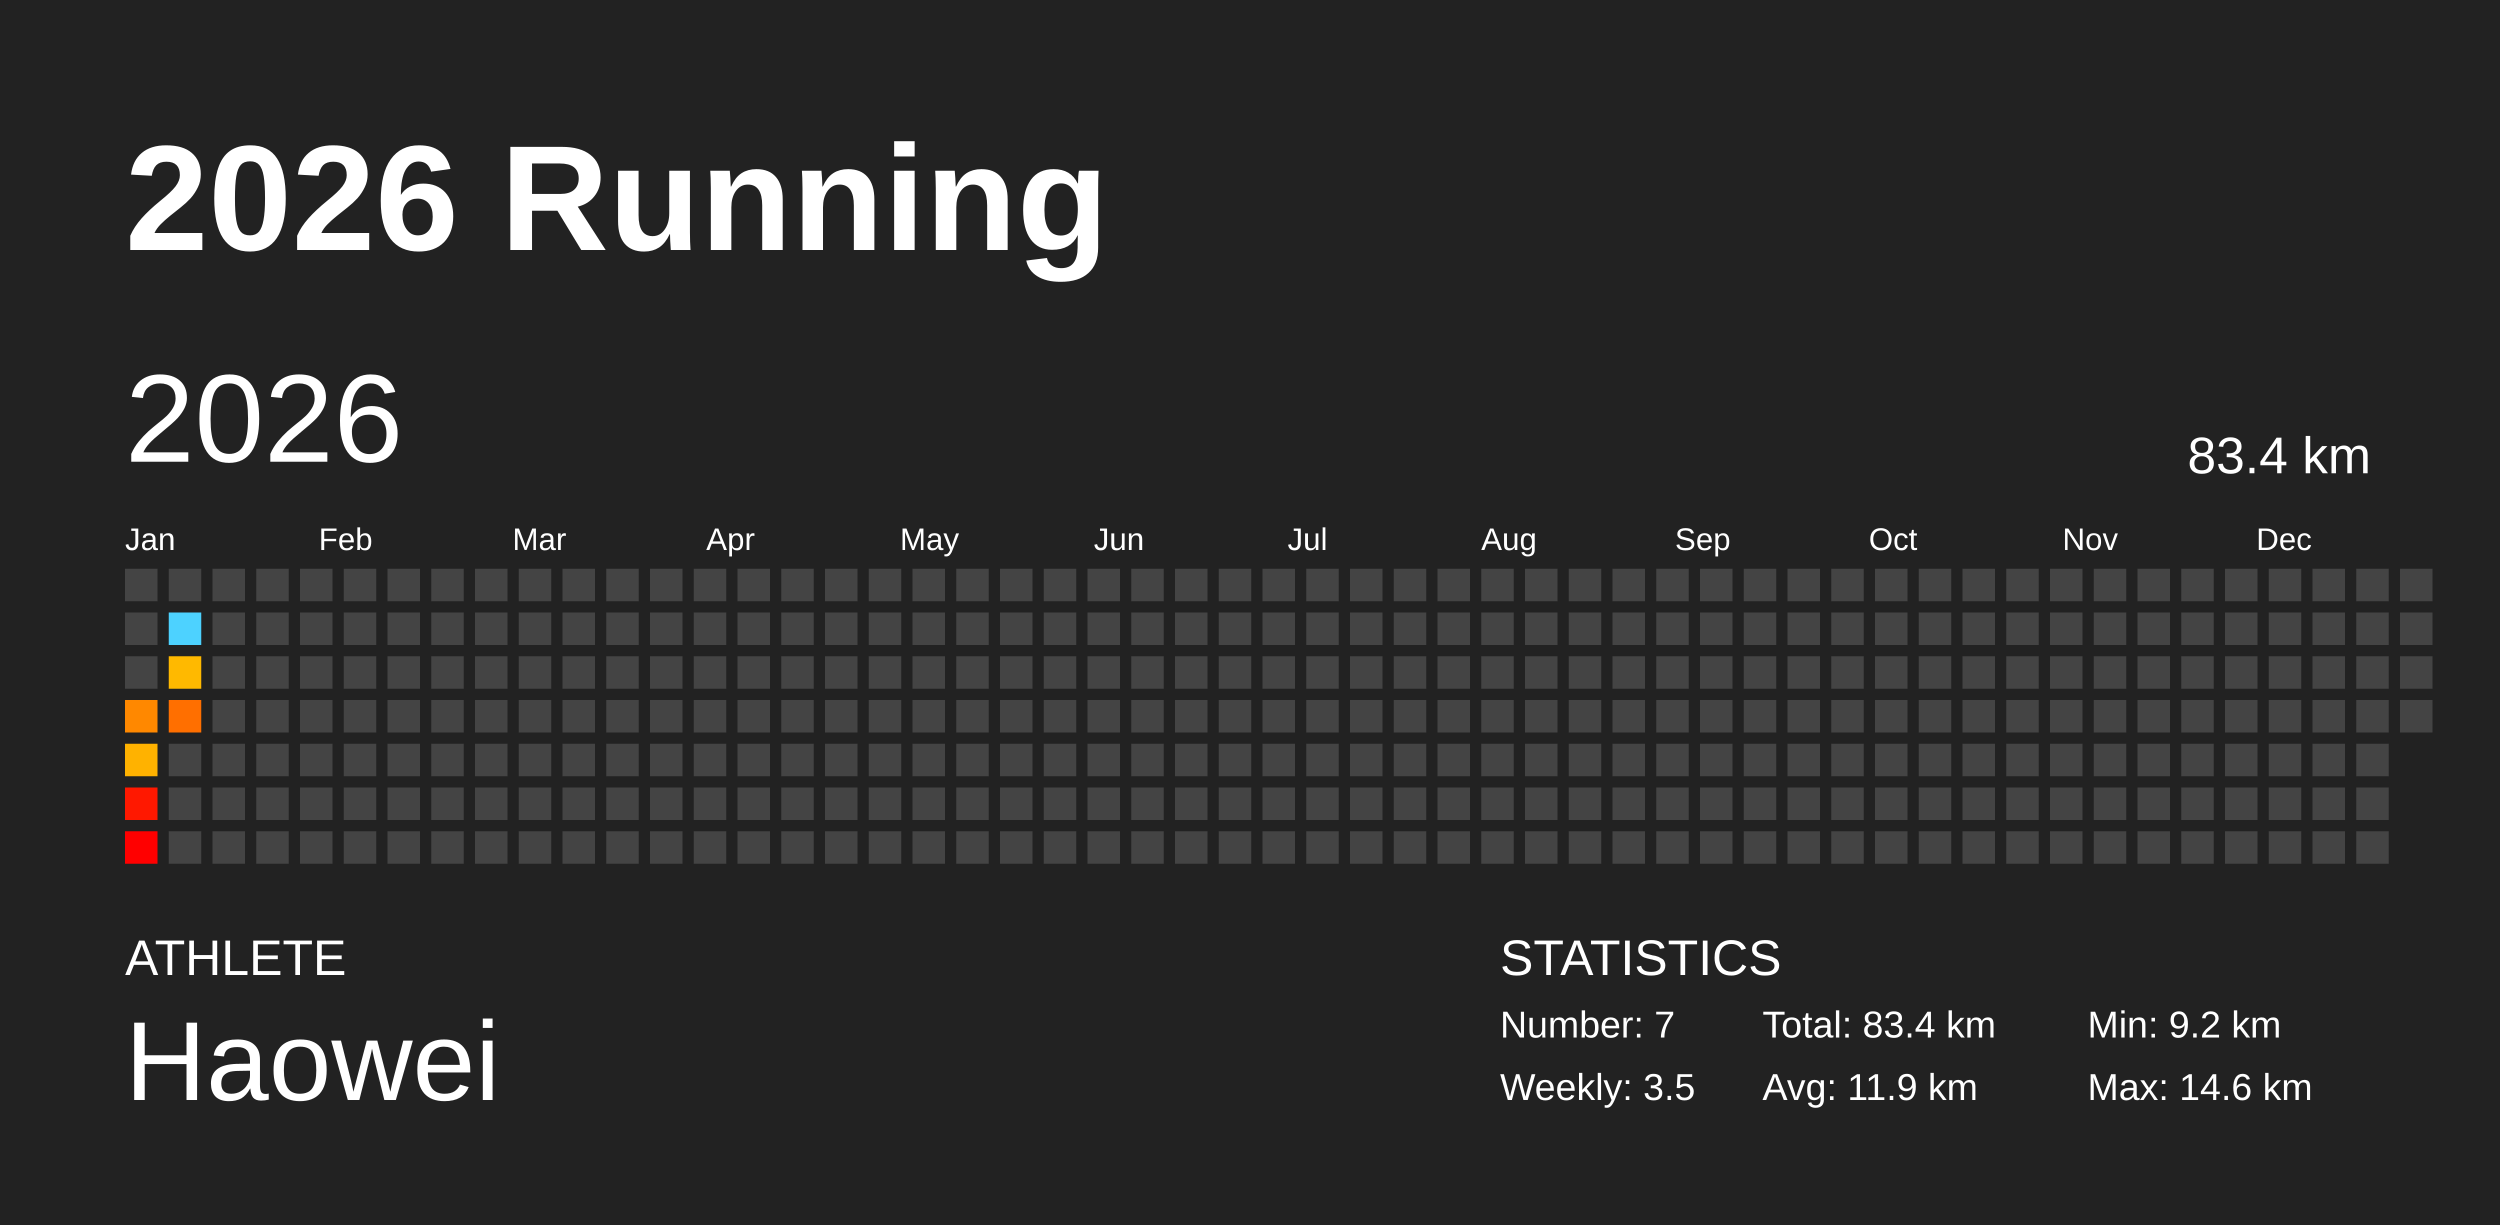
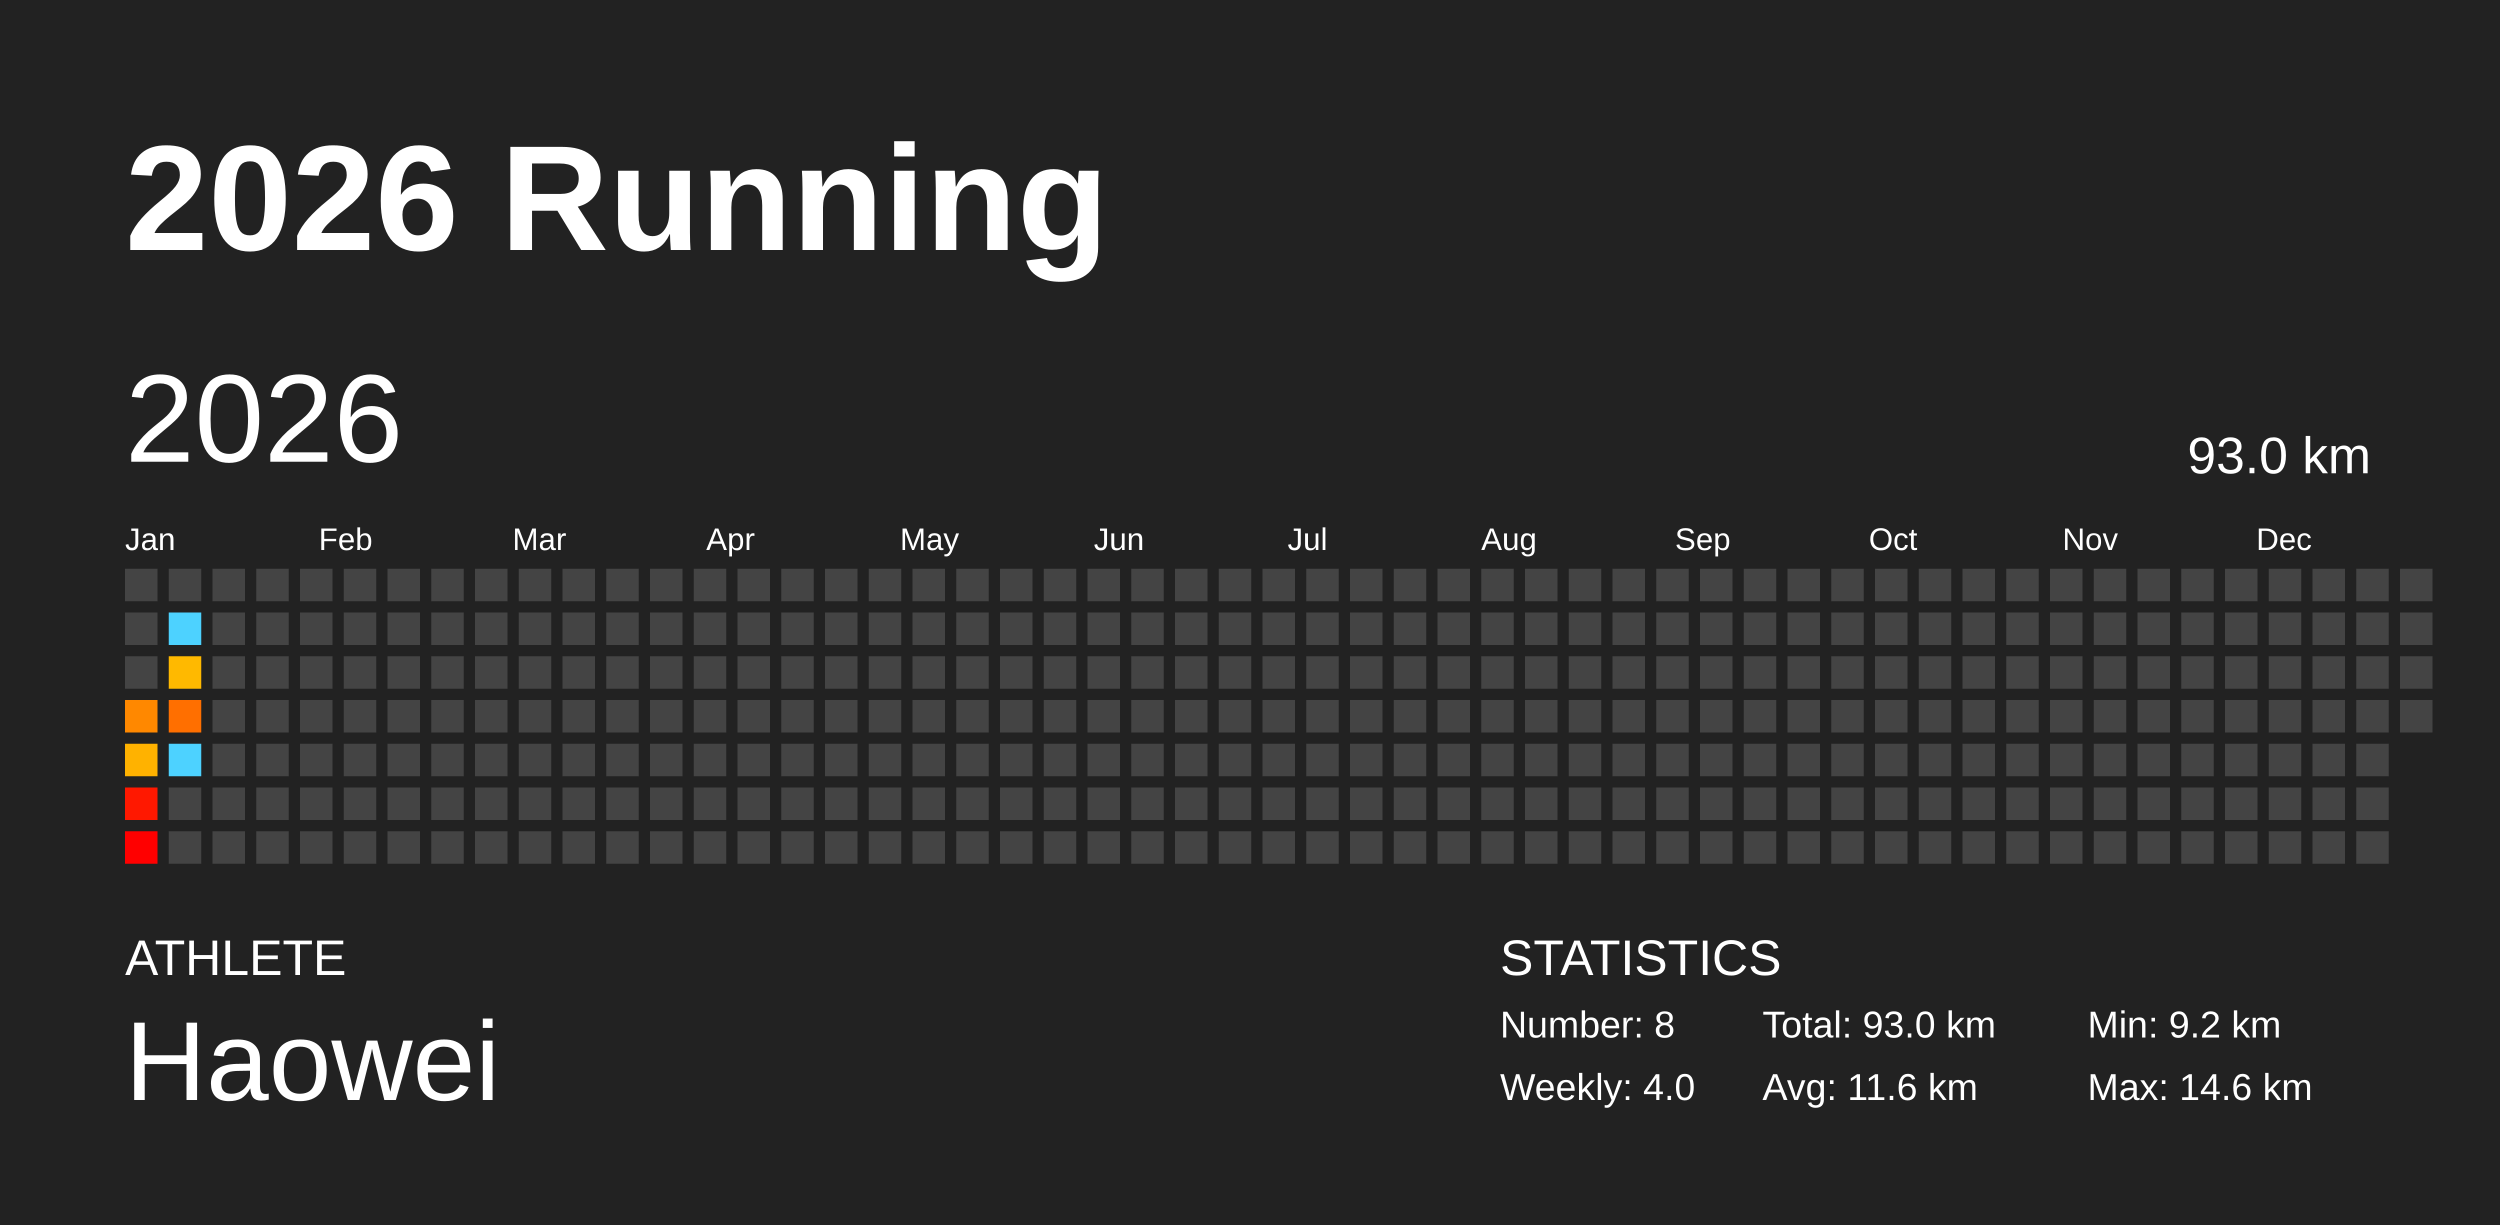
<svg xmlns="http://www.w3.org/2000/svg" baseProfile="full" height="98mm" version="1.1" viewBox="0,0,200,98" width="200mm">
  <defs />
  <rect fill="#222222" height="98" width="200" x="0" y="0" />
  <text fill="#FFFFFF" style="font-size:12px; font-family:Arial; font-weight:bold;" x="10" y="20">2026 Running</text>
  <text fill="#FFFFFF" style="font-size:4px; font-family:Arial" x="10" y="78">ATHLETE</text>
  <text fill="#FFFFFF" style="font-size:9px; font-family:Arial" x="10" y="88">Haowei</text>
  <text fill="#FFFFFF" style="font-size:4px; font-family:Arial" x="120" y="78">STATISTICS</text>
-   <text fill="#FFFFFF" style="font-size:3px; font-family:Arial" x="120" y="83">Number: 7</text>
-   <text fill="#FFFFFF" style="font-size:3px; font-family:Arial" x="120" y="88">Weekly: 3.5</text>
-   <text fill="#FFFFFF" style="font-size:3px; font-family:Arial" x="141" y="83">Total: 83.4 km</text>
-   <text fill="#FFFFFF" style="font-size:3px; font-family:Arial" x="141" y="88">Avg: 11.9 km</text>
+   <text fill="#FFFFFF" style="font-size:3px; font-family:Arial" x="120" y="83">Number: 8</text>
+   <text fill="#FFFFFF" style="font-size:3px; font-family:Arial" x="120" y="88">Weekly: 4.0</text>
+   <text fill="#FFFFFF" style="font-size:3px; font-family:Arial" x="141" y="83">Total: 93.0 km</text>
+   <text fill="#FFFFFF" style="font-size:3px; font-family:Arial" x="141" y="88">Avg: 11.6 km</text>
  <text fill="#FFFFFF" style="font-size:3px; font-family:Arial" x="167" y="83">Min: 9.2 km</text>
  <text fill="#FFFFFF" style="font-size:3px; font-family:Arial" x="167" y="88">Max: 14.6 km</text>
  <text dominant-baseline="hanging" fill="#FFFFFF" style="font-size:10.0px; font-family:Arial;" x="10" y="30">2026</text>
-   <text dominant-baseline="hanging" fill="#FFFFFF" style="font-size:4.125px; font-family:Arial;" x="175" y="35">83.4 km</text>
+   <text dominant-baseline="hanging" fill="#FFFFFF" style="font-size:4.125px; font-family:Arial;" x="175" y="35">93.0 km</text>
  <text fill="#FFFFFF" style="font-size:2.5px; font-family:Arial" x="10.0" y="44">Jan</text>
  <text fill="#FFFFFF" style="font-size:2.5px; font-family:Arial" x="25.5" y="44">Feb</text>
  <text fill="#FFFFFF" style="font-size:2.5px; font-family:Arial" x="41.0" y="44">Mar</text>
  <text fill="#FFFFFF" style="font-size:2.5px; font-family:Arial" x="56.5" y="44">Apr</text>
  <text fill="#FFFFFF" style="font-size:2.5px; font-family:Arial" x="72.0" y="44">May</text>
  <text fill="#FFFFFF" style="font-size:2.5px; font-family:Arial" x="87.5" y="44">Jun</text>
  <text fill="#FFFFFF" style="font-size:2.5px; font-family:Arial" x="103.0" y="44">Jul</text>
  <text fill="#FFFFFF" style="font-size:2.5px; font-family:Arial" x="118.5" y="44">Aug</text>
  <text fill="#FFFFFF" style="font-size:2.5px; font-family:Arial" x="134.0" y="44">Sep</text>
  <text fill="#FFFFFF" style="font-size:2.5px; font-family:Arial" x="149.5" y="44">Oct</text>
  <text fill="#FFFFFF" style="font-size:2.5px; font-family:Arial" x="165.0" y="44">Nov</text>
  <text fill="#FFFFFF" style="font-size:2.5px; font-family:Arial" x="180.5" y="44">Dec</text>
  <rect fill="#444444" height="2.6" width="2.6" x="10.0" y="45.5" />
  <rect fill="#444444" height="2.6" width="2.6" x="10.0" y="49.0" />
  <rect fill="#444444" height="2.6" width="2.6" x="10.0" y="52.5" />
  <rect fill="#ff8800" height="2.6" width="2.6" x="10.0" y="56.0" />
  <rect fill="#ffb200" height="2.6" width="2.6" x="10.0" y="59.5" />
  <rect fill="#ff1800" height="2.6" width="2.6" x="10.0" y="63.0" />
  <rect fill="#ff0000" height="2.6" width="2.6" x="10.0" y="66.5" />
  <rect fill="#444444" height="2.6" width="2.6" x="13.5" y="45.5" />
  <rect fill="#4dd2ff" height="2.6" width="2.6" x="13.5" y="49.0" />
  <rect fill="#ffb900" height="2.6" width="2.6" x="13.5" y="52.5" />
  <rect fill="#ff6f00" height="2.6" width="2.6" x="13.5" y="56.0" />
-   <rect fill="#444444" height="2.6" width="2.6" x="13.5" y="59.5" />
+   <rect fill="#4dd2ff" height="2.6" width="2.6" x="13.5" y="59.5" />
  <rect fill="#444444" height="2.6" width="2.6" x="13.5" y="63.0" />
  <rect fill="#444444" height="2.6" width="2.6" x="13.5" y="66.5" />
  <rect fill="#444444" height="2.6" width="2.6" x="17.0" y="45.5" />
  <rect fill="#444444" height="2.6" width="2.6" x="17.0" y="49.0" />
  <rect fill="#444444" height="2.6" width="2.6" x="17.0" y="52.5" />
  <rect fill="#444444" height="2.6" width="2.6" x="17.0" y="56.0" />
  <rect fill="#444444" height="2.6" width="2.6" x="17.0" y="59.5" />
  <rect fill="#444444" height="2.6" width="2.6" x="17.0" y="63.0" />
  <rect fill="#444444" height="2.6" width="2.6" x="17.0" y="66.5" />
  <rect fill="#444444" height="2.6" width="2.6" x="20.5" y="45.5" />
  <rect fill="#444444" height="2.6" width="2.6" x="20.5" y="49.0" />
  <rect fill="#444444" height="2.6" width="2.6" x="20.5" y="52.5" />
  <rect fill="#444444" height="2.6" width="2.6" x="20.5" y="56.0" />
  <rect fill="#444444" height="2.6" width="2.6" x="20.5" y="59.5" />
  <rect fill="#444444" height="2.6" width="2.6" x="20.5" y="63.0" />
  <rect fill="#444444" height="2.6" width="2.6" x="20.5" y="66.5" />
  <rect fill="#444444" height="2.6" width="2.6" x="24.0" y="45.5" />
  <rect fill="#444444" height="2.6" width="2.6" x="24.0" y="49.0" />
  <rect fill="#444444" height="2.6" width="2.6" x="24.0" y="52.5" />
  <rect fill="#444444" height="2.6" width="2.6" x="24.0" y="56.0" />
  <rect fill="#444444" height="2.6" width="2.6" x="24.0" y="59.5" />
  <rect fill="#444444" height="2.6" width="2.6" x="24.0" y="63.0" />
  <rect fill="#444444" height="2.6" width="2.6" x="24.0" y="66.5" />
  <rect fill="#444444" height="2.6" width="2.6" x="27.5" y="45.5" />
  <rect fill="#444444" height="2.6" width="2.6" x="27.5" y="49.0" />
  <rect fill="#444444" height="2.6" width="2.6" x="27.5" y="52.5" />
  <rect fill="#444444" height="2.6" width="2.6" x="27.5" y="56.0" />
  <rect fill="#444444" height="2.6" width="2.6" x="27.5" y="59.5" />
  <rect fill="#444444" height="2.6" width="2.6" x="27.5" y="63.0" />
  <rect fill="#444444" height="2.6" width="2.6" x="27.5" y="66.5" />
  <rect fill="#444444" height="2.6" width="2.6" x="31.0" y="45.5" />
  <rect fill="#444444" height="2.6" width="2.6" x="31.0" y="49.0" />
  <rect fill="#444444" height="2.6" width="2.6" x="31.0" y="52.5" />
  <rect fill="#444444" height="2.6" width="2.6" x="31.0" y="56.0" />
  <rect fill="#444444" height="2.6" width="2.6" x="31.0" y="59.5" />
  <rect fill="#444444" height="2.6" width="2.6" x="31.0" y="63.0" />
  <rect fill="#444444" height="2.6" width="2.6" x="31.0" y="66.5" />
  <rect fill="#444444" height="2.6" width="2.6" x="34.5" y="45.5" />
  <rect fill="#444444" height="2.6" width="2.6" x="34.5" y="49.0" />
  <rect fill="#444444" height="2.6" width="2.6" x="34.5" y="52.5" />
  <rect fill="#444444" height="2.6" width="2.6" x="34.5" y="56.0" />
  <rect fill="#444444" height="2.6" width="2.6" x="34.5" y="59.5" />
  <rect fill="#444444" height="2.6" width="2.6" x="34.5" y="63.0" />
  <rect fill="#444444" height="2.6" width="2.6" x="34.5" y="66.5" />
  <rect fill="#444444" height="2.6" width="2.6" x="38.0" y="45.5" />
  <rect fill="#444444" height="2.6" width="2.6" x="38.0" y="49.0" />
  <rect fill="#444444" height="2.6" width="2.6" x="38.0" y="52.5" />
  <rect fill="#444444" height="2.6" width="2.6" x="38.0" y="56.0" />
  <rect fill="#444444" height="2.6" width="2.6" x="38.0" y="59.5" />
  <rect fill="#444444" height="2.6" width="2.6" x="38.0" y="63.0" />
  <rect fill="#444444" height="2.6" width="2.6" x="38.0" y="66.5" />
  <rect fill="#444444" height="2.6" width="2.6" x="41.5" y="45.5" />
  <rect fill="#444444" height="2.6" width="2.6" x="41.5" y="49.0" />
  <rect fill="#444444" height="2.6" width="2.6" x="41.5" y="52.5" />
  <rect fill="#444444" height="2.6" width="2.6" x="41.5" y="56.0" />
  <rect fill="#444444" height="2.6" width="2.6" x="41.5" y="59.5" />
  <rect fill="#444444" height="2.6" width="2.6" x="41.5" y="63.0" />
  <rect fill="#444444" height="2.6" width="2.6" x="41.5" y="66.5" />
  <rect fill="#444444" height="2.6" width="2.6" x="45.0" y="45.5" />
  <rect fill="#444444" height="2.6" width="2.6" x="45.0" y="49.0" />
  <rect fill="#444444" height="2.6" width="2.6" x="45.0" y="52.5" />
  <rect fill="#444444" height="2.6" width="2.6" x="45.0" y="56.0" />
  <rect fill="#444444" height="2.6" width="2.6" x="45.0" y="59.5" />
  <rect fill="#444444" height="2.6" width="2.6" x="45.0" y="63.0" />
  <rect fill="#444444" height="2.6" width="2.6" x="45.0" y="66.5" />
  <rect fill="#444444" height="2.6" width="2.6" x="48.5" y="45.5" />
  <rect fill="#444444" height="2.6" width="2.6" x="48.5" y="49.0" />
  <rect fill="#444444" height="2.6" width="2.6" x="48.5" y="52.5" />
  <rect fill="#444444" height="2.6" width="2.6" x="48.5" y="56.0" />
  <rect fill="#444444" height="2.6" width="2.6" x="48.5" y="59.5" />
  <rect fill="#444444" height="2.6" width="2.6" x="48.5" y="63.0" />
  <rect fill="#444444" height="2.6" width="2.6" x="48.5" y="66.5" />
  <rect fill="#444444" height="2.6" width="2.6" x="52.0" y="45.5" />
  <rect fill="#444444" height="2.6" width="2.6" x="52.0" y="49.0" />
  <rect fill="#444444" height="2.6" width="2.6" x="52.0" y="52.5" />
  <rect fill="#444444" height="2.6" width="2.6" x="52.0" y="56.0" />
  <rect fill="#444444" height="2.6" width="2.6" x="52.0" y="59.5" />
  <rect fill="#444444" height="2.6" width="2.6" x="52.0" y="63.0" />
  <rect fill="#444444" height="2.6" width="2.6" x="52.0" y="66.5" />
  <rect fill="#444444" height="2.6" width="2.6" x="55.5" y="45.5" />
  <rect fill="#444444" height="2.6" width="2.6" x="55.5" y="49.0" />
  <rect fill="#444444" height="2.6" width="2.6" x="55.5" y="52.5" />
  <rect fill="#444444" height="2.6" width="2.6" x="55.5" y="56.0" />
  <rect fill="#444444" height="2.6" width="2.6" x="55.5" y="59.5" />
  <rect fill="#444444" height="2.6" width="2.6" x="55.5" y="63.0" />
  <rect fill="#444444" height="2.6" width="2.6" x="55.5" y="66.5" />
  <rect fill="#444444" height="2.6" width="2.6" x="59.0" y="45.5" />
  <rect fill="#444444" height="2.6" width="2.6" x="59.0" y="49.0" />
  <rect fill="#444444" height="2.6" width="2.6" x="59.0" y="52.5" />
  <rect fill="#444444" height="2.6" width="2.6" x="59.0" y="56.0" />
  <rect fill="#444444" height="2.6" width="2.6" x="59.0" y="59.5" />
  <rect fill="#444444" height="2.6" width="2.6" x="59.0" y="63.0" />
  <rect fill="#444444" height="2.6" width="2.6" x="59.0" y="66.5" />
  <rect fill="#444444" height="2.6" width="2.6" x="62.5" y="45.5" />
  <rect fill="#444444" height="2.6" width="2.6" x="62.5" y="49.0" />
  <rect fill="#444444" height="2.6" width="2.6" x="62.5" y="52.5" />
  <rect fill="#444444" height="2.6" width="2.6" x="62.5" y="56.0" />
  <rect fill="#444444" height="2.6" width="2.6" x="62.5" y="59.5" />
  <rect fill="#444444" height="2.6" width="2.6" x="62.5" y="63.0" />
  <rect fill="#444444" height="2.6" width="2.6" x="62.5" y="66.5" />
  <rect fill="#444444" height="2.6" width="2.6" x="66.0" y="45.5" />
  <rect fill="#444444" height="2.6" width="2.6" x="66.0" y="49.0" />
  <rect fill="#444444" height="2.6" width="2.6" x="66.0" y="52.5" />
  <rect fill="#444444" height="2.6" width="2.6" x="66.0" y="56.0" />
  <rect fill="#444444" height="2.6" width="2.6" x="66.0" y="59.5" />
  <rect fill="#444444" height="2.6" width="2.6" x="66.0" y="63.0" />
  <rect fill="#444444" height="2.6" width="2.6" x="66.0" y="66.5" />
  <rect fill="#444444" height="2.6" width="2.6" x="69.5" y="45.5" />
  <rect fill="#444444" height="2.6" width="2.6" x="69.5" y="49.0" />
  <rect fill="#444444" height="2.6" width="2.6" x="69.5" y="52.5" />
  <rect fill="#444444" height="2.6" width="2.6" x="69.5" y="56.0" />
  <rect fill="#444444" height="2.6" width="2.6" x="69.5" y="59.5" />
  <rect fill="#444444" height="2.6" width="2.6" x="69.5" y="63.0" />
  <rect fill="#444444" height="2.6" width="2.6" x="69.5" y="66.5" />
  <rect fill="#444444" height="2.6" width="2.6" x="73.0" y="45.5" />
  <rect fill="#444444" height="2.6" width="2.6" x="73.0" y="49.0" />
  <rect fill="#444444" height="2.6" width="2.6" x="73.0" y="52.5" />
  <rect fill="#444444" height="2.6" width="2.6" x="73.0" y="56.0" />
  <rect fill="#444444" height="2.6" width="2.6" x="73.0" y="59.5" />
  <rect fill="#444444" height="2.6" width="2.6" x="73.0" y="63.0" />
  <rect fill="#444444" height="2.6" width="2.6" x="73.0" y="66.5" />
  <rect fill="#444444" height="2.6" width="2.6" x="76.5" y="45.5" />
  <rect fill="#444444" height="2.6" width="2.6" x="76.5" y="49.0" />
  <rect fill="#444444" height="2.6" width="2.6" x="76.5" y="52.5" />
  <rect fill="#444444" height="2.6" width="2.6" x="76.5" y="56.0" />
  <rect fill="#444444" height="2.6" width="2.6" x="76.5" y="59.5" />
  <rect fill="#444444" height="2.6" width="2.6" x="76.5" y="63.0" />
  <rect fill="#444444" height="2.6" width="2.6" x="76.5" y="66.5" />
  <rect fill="#444444" height="2.6" width="2.6" x="80.0" y="45.5" />
  <rect fill="#444444" height="2.6" width="2.6" x="80.0" y="49.0" />
  <rect fill="#444444" height="2.6" width="2.6" x="80.0" y="52.5" />
  <rect fill="#444444" height="2.6" width="2.6" x="80.0" y="56.0" />
  <rect fill="#444444" height="2.6" width="2.6" x="80.0" y="59.5" />
  <rect fill="#444444" height="2.6" width="2.6" x="80.0" y="63.0" />
  <rect fill="#444444" height="2.6" width="2.6" x="80.0" y="66.5" />
  <rect fill="#444444" height="2.6" width="2.6" x="83.5" y="45.5" />
  <rect fill="#444444" height="2.6" width="2.6" x="83.5" y="49.0" />
  <rect fill="#444444" height="2.6" width="2.6" x="83.5" y="52.5" />
  <rect fill="#444444" height="2.6" width="2.6" x="83.5" y="56.0" />
  <rect fill="#444444" height="2.6" width="2.6" x="83.5" y="59.5" />
  <rect fill="#444444" height="2.6" width="2.6" x="83.5" y="63.0" />
  <rect fill="#444444" height="2.6" width="2.6" x="83.5" y="66.5" />
  <rect fill="#444444" height="2.6" width="2.6" x="87.0" y="45.5" />
  <rect fill="#444444" height="2.6" width="2.6" x="87.0" y="49.0" />
  <rect fill="#444444" height="2.6" width="2.6" x="87.0" y="52.5" />
  <rect fill="#444444" height="2.6" width="2.6" x="87.0" y="56.0" />
  <rect fill="#444444" height="2.6" width="2.6" x="87.0" y="59.5" />
  <rect fill="#444444" height="2.6" width="2.6" x="87.0" y="63.0" />
  <rect fill="#444444" height="2.6" width="2.6" x="87.0" y="66.5" />
  <rect fill="#444444" height="2.6" width="2.6" x="90.5" y="45.5" />
  <rect fill="#444444" height="2.6" width="2.6" x="90.5" y="49.0" />
  <rect fill="#444444" height="2.6" width="2.6" x="90.5" y="52.5" />
  <rect fill="#444444" height="2.6" width="2.6" x="90.5" y="56.0" />
  <rect fill="#444444" height="2.6" width="2.6" x="90.5" y="59.5" />
  <rect fill="#444444" height="2.6" width="2.6" x="90.5" y="63.0" />
  <rect fill="#444444" height="2.6" width="2.6" x="90.5" y="66.5" />
  <rect fill="#444444" height="2.6" width="2.6" x="94.0" y="45.5" />
  <rect fill="#444444" height="2.6" width="2.6" x="94.0" y="49.0" />
  <rect fill="#444444" height="2.6" width="2.6" x="94.0" y="52.5" />
  <rect fill="#444444" height="2.6" width="2.6" x="94.0" y="56.0" />
  <rect fill="#444444" height="2.6" width="2.6" x="94.0" y="59.5" />
  <rect fill="#444444" height="2.6" width="2.6" x="94.0" y="63.0" />
  <rect fill="#444444" height="2.6" width="2.6" x="94.0" y="66.5" />
  <rect fill="#444444" height="2.6" width="2.6" x="97.5" y="45.5" />
  <rect fill="#444444" height="2.6" width="2.6" x="97.5" y="49.0" />
  <rect fill="#444444" height="2.6" width="2.6" x="97.5" y="52.5" />
  <rect fill="#444444" height="2.6" width="2.6" x="97.5" y="56.0" />
  <rect fill="#444444" height="2.6" width="2.6" x="97.5" y="59.5" />
  <rect fill="#444444" height="2.6" width="2.6" x="97.5" y="63.0" />
  <rect fill="#444444" height="2.6" width="2.6" x="97.5" y="66.5" />
  <rect fill="#444444" height="2.6" width="2.6" x="101.0" y="45.5" />
  <rect fill="#444444" height="2.6" width="2.6" x="101.0" y="49.0" />
  <rect fill="#444444" height="2.6" width="2.6" x="101.0" y="52.5" />
  <rect fill="#444444" height="2.6" width="2.6" x="101.0" y="56.0" />
  <rect fill="#444444" height="2.6" width="2.6" x="101.0" y="59.5" />
  <rect fill="#444444" height="2.6" width="2.6" x="101.0" y="63.0" />
  <rect fill="#444444" height="2.6" width="2.6" x="101.0" y="66.5" />
  <rect fill="#444444" height="2.6" width="2.6" x="104.5" y="45.5" />
  <rect fill="#444444" height="2.6" width="2.6" x="104.5" y="49.0" />
  <rect fill="#444444" height="2.6" width="2.6" x="104.5" y="52.5" />
  <rect fill="#444444" height="2.6" width="2.6" x="104.5" y="56.0" />
  <rect fill="#444444" height="2.6" width="2.6" x="104.5" y="59.5" />
  <rect fill="#444444" height="2.6" width="2.6" x="104.5" y="63.0" />
  <rect fill="#444444" height="2.6" width="2.6" x="104.5" y="66.5" />
  <rect fill="#444444" height="2.6" width="2.6" x="108.0" y="45.5" />
  <rect fill="#444444" height="2.6" width="2.6" x="108.0" y="49.0" />
  <rect fill="#444444" height="2.6" width="2.6" x="108.0" y="52.5" />
  <rect fill="#444444" height="2.6" width="2.6" x="108.0" y="56.0" />
  <rect fill="#444444" height="2.6" width="2.6" x="108.0" y="59.5" />
  <rect fill="#444444" height="2.6" width="2.6" x="108.0" y="63.0" />
  <rect fill="#444444" height="2.6" width="2.6" x="108.0" y="66.5" />
  <rect fill="#444444" height="2.6" width="2.6" x="111.5" y="45.5" />
  <rect fill="#444444" height="2.6" width="2.6" x="111.5" y="49.0" />
  <rect fill="#444444" height="2.6" width="2.6" x="111.5" y="52.5" />
  <rect fill="#444444" height="2.6" width="2.6" x="111.5" y="56.0" />
  <rect fill="#444444" height="2.6" width="2.6" x="111.5" y="59.5" />
  <rect fill="#444444" height="2.6" width="2.6" x="111.5" y="63.0" />
  <rect fill="#444444" height="2.6" width="2.6" x="111.5" y="66.5" />
  <rect fill="#444444" height="2.6" width="2.6" x="115.0" y="45.5" />
  <rect fill="#444444" height="2.6" width="2.6" x="115.0" y="49.0" />
  <rect fill="#444444" height="2.6" width="2.6" x="115.0" y="52.5" />
  <rect fill="#444444" height="2.6" width="2.6" x="115.0" y="56.0" />
  <rect fill="#444444" height="2.6" width="2.6" x="115.0" y="59.5" />
  <rect fill="#444444" height="2.6" width="2.6" x="115.0" y="63.0" />
  <rect fill="#444444" height="2.6" width="2.6" x="115.0" y="66.5" />
  <rect fill="#444444" height="2.6" width="2.6" x="118.5" y="45.5" />
  <rect fill="#444444" height="2.6" width="2.6" x="118.5" y="49.0" />
  <rect fill="#444444" height="2.6" width="2.6" x="118.5" y="52.5" />
  <rect fill="#444444" height="2.6" width="2.6" x="118.5" y="56.0" />
  <rect fill="#444444" height="2.6" width="2.6" x="118.5" y="59.5" />
  <rect fill="#444444" height="2.6" width="2.6" x="118.5" y="63.0" />
  <rect fill="#444444" height="2.6" width="2.6" x="118.5" y="66.5" />
  <rect fill="#444444" height="2.6" width="2.6" x="122.0" y="45.5" />
  <rect fill="#444444" height="2.6" width="2.6" x="122.0" y="49.0" />
  <rect fill="#444444" height="2.6" width="2.6" x="122.0" y="52.5" />
  <rect fill="#444444" height="2.6" width="2.6" x="122.0" y="56.0" />
  <rect fill="#444444" height="2.6" width="2.6" x="122.0" y="59.5" />
  <rect fill="#444444" height="2.6" width="2.6" x="122.0" y="63.0" />
  <rect fill="#444444" height="2.6" width="2.6" x="122.0" y="66.5" />
  <rect fill="#444444" height="2.6" width="2.6" x="125.5" y="45.5" />
  <rect fill="#444444" height="2.6" width="2.6" x="125.5" y="49.0" />
  <rect fill="#444444" height="2.6" width="2.6" x="125.5" y="52.5" />
  <rect fill="#444444" height="2.6" width="2.6" x="125.5" y="56.0" />
  <rect fill="#444444" height="2.6" width="2.6" x="125.5" y="59.5" />
  <rect fill="#444444" height="2.6" width="2.6" x="125.5" y="63.0" />
  <rect fill="#444444" height="2.6" width="2.6" x="125.5" y="66.5" />
  <rect fill="#444444" height="2.6" width="2.6" x="129.0" y="45.5" />
  <rect fill="#444444" height="2.6" width="2.6" x="129.0" y="49.0" />
  <rect fill="#444444" height="2.6" width="2.6" x="129.0" y="52.5" />
  <rect fill="#444444" height="2.6" width="2.6" x="129.0" y="56.0" />
  <rect fill="#444444" height="2.6" width="2.6" x="129.0" y="59.5" />
  <rect fill="#444444" height="2.6" width="2.6" x="129.0" y="63.0" />
  <rect fill="#444444" height="2.6" width="2.6" x="129.0" y="66.5" />
  <rect fill="#444444" height="2.6" width="2.6" x="132.5" y="45.5" />
  <rect fill="#444444" height="2.6" width="2.6" x="132.5" y="49.0" />
  <rect fill="#444444" height="2.6" width="2.6" x="132.5" y="52.5" />
  <rect fill="#444444" height="2.6" width="2.6" x="132.5" y="56.0" />
  <rect fill="#444444" height="2.6" width="2.6" x="132.5" y="59.5" />
  <rect fill="#444444" height="2.6" width="2.6" x="132.5" y="63.0" />
  <rect fill="#444444" height="2.6" width="2.6" x="132.5" y="66.5" />
  <rect fill="#444444" height="2.6" width="2.6" x="136.0" y="45.5" />
  <rect fill="#444444" height="2.6" width="2.6" x="136.0" y="49.0" />
  <rect fill="#444444" height="2.6" width="2.6" x="136.0" y="52.5" />
  <rect fill="#444444" height="2.6" width="2.6" x="136.0" y="56.0" />
  <rect fill="#444444" height="2.6" width="2.6" x="136.0" y="59.5" />
  <rect fill="#444444" height="2.6" width="2.6" x="136.0" y="63.0" />
  <rect fill="#444444" height="2.6" width="2.6" x="136.0" y="66.5" />
  <rect fill="#444444" height="2.6" width="2.6" x="139.5" y="45.5" />
  <rect fill="#444444" height="2.6" width="2.6" x="139.5" y="49.0" />
  <rect fill="#444444" height="2.6" width="2.6" x="139.5" y="52.5" />
  <rect fill="#444444" height="2.6" width="2.6" x="139.5" y="56.0" />
  <rect fill="#444444" height="2.6" width="2.6" x="139.5" y="59.5" />
  <rect fill="#444444" height="2.6" width="2.6" x="139.5" y="63.0" />
  <rect fill="#444444" height="2.6" width="2.6" x="139.5" y="66.5" />
  <rect fill="#444444" height="2.6" width="2.6" x="143.0" y="45.5" />
  <rect fill="#444444" height="2.6" width="2.6" x="143.0" y="49.0" />
  <rect fill="#444444" height="2.6" width="2.6" x="143.0" y="52.5" />
  <rect fill="#444444" height="2.6" width="2.6" x="143.0" y="56.0" />
  <rect fill="#444444" height="2.6" width="2.6" x="143.0" y="59.5" />
  <rect fill="#444444" height="2.6" width="2.6" x="143.0" y="63.0" />
  <rect fill="#444444" height="2.6" width="2.6" x="143.0" y="66.5" />
  <rect fill="#444444" height="2.6" width="2.6" x="146.5" y="45.5" />
  <rect fill="#444444" height="2.6" width="2.6" x="146.5" y="49.0" />
  <rect fill="#444444" height="2.6" width="2.6" x="146.5" y="52.5" />
  <rect fill="#444444" height="2.6" width="2.6" x="146.5" y="56.0" />
  <rect fill="#444444" height="2.6" width="2.6" x="146.5" y="59.5" />
  <rect fill="#444444" height="2.6" width="2.6" x="146.5" y="63.0" />
  <rect fill="#444444" height="2.6" width="2.6" x="146.5" y="66.5" />
  <rect fill="#444444" height="2.6" width="2.6" x="150.0" y="45.5" />
  <rect fill="#444444" height="2.6" width="2.6" x="150.0" y="49.0" />
  <rect fill="#444444" height="2.6" width="2.6" x="150.0" y="52.5" />
  <rect fill="#444444" height="2.6" width="2.6" x="150.0" y="56.0" />
  <rect fill="#444444" height="2.6" width="2.6" x="150.0" y="59.5" />
  <rect fill="#444444" height="2.6" width="2.6" x="150.0" y="63.0" />
  <rect fill="#444444" height="2.6" width="2.6" x="150.0" y="66.5" />
  <rect fill="#444444" height="2.6" width="2.6" x="153.5" y="45.5" />
  <rect fill="#444444" height="2.6" width="2.6" x="153.5" y="49.0" />
  <rect fill="#444444" height="2.6" width="2.6" x="153.5" y="52.5" />
  <rect fill="#444444" height="2.6" width="2.6" x="153.5" y="56.0" />
  <rect fill="#444444" height="2.6" width="2.6" x="153.5" y="59.5" />
  <rect fill="#444444" height="2.6" width="2.6" x="153.5" y="63.0" />
  <rect fill="#444444" height="2.6" width="2.6" x="153.5" y="66.5" />
  <rect fill="#444444" height="2.6" width="2.6" x="157.0" y="45.5" />
  <rect fill="#444444" height="2.6" width="2.6" x="157.0" y="49.0" />
  <rect fill="#444444" height="2.6" width="2.6" x="157.0" y="52.5" />
  <rect fill="#444444" height="2.6" width="2.6" x="157.0" y="56.0" />
  <rect fill="#444444" height="2.6" width="2.6" x="157.0" y="59.5" />
  <rect fill="#444444" height="2.6" width="2.6" x="157.0" y="63.0" />
  <rect fill="#444444" height="2.6" width="2.6" x="157.0" y="66.5" />
  <rect fill="#444444" height="2.6" width="2.6" x="160.5" y="45.5" />
  <rect fill="#444444" height="2.6" width="2.6" x="160.5" y="49.0" />
  <rect fill="#444444" height="2.6" width="2.6" x="160.5" y="52.5" />
  <rect fill="#444444" height="2.6" width="2.6" x="160.5" y="56.0" />
  <rect fill="#444444" height="2.6" width="2.6" x="160.5" y="59.5" />
  <rect fill="#444444" height="2.6" width="2.6" x="160.5" y="63.0" />
  <rect fill="#444444" height="2.6" width="2.6" x="160.5" y="66.5" />
  <rect fill="#444444" height="2.6" width="2.6" x="164.0" y="45.5" />
  <rect fill="#444444" height="2.6" width="2.6" x="164.0" y="49.0" />
  <rect fill="#444444" height="2.6" width="2.6" x="164.0" y="52.5" />
  <rect fill="#444444" height="2.6" width="2.6" x="164.0" y="56.0" />
  <rect fill="#444444" height="2.6" width="2.6" x="164.0" y="59.5" />
  <rect fill="#444444" height="2.6" width="2.6" x="164.0" y="63.0" />
  <rect fill="#444444" height="2.6" width="2.6" x="164.0" y="66.5" />
  <rect fill="#444444" height="2.6" width="2.6" x="167.5" y="45.5" />
  <rect fill="#444444" height="2.6" width="2.6" x="167.5" y="49.0" />
  <rect fill="#444444" height="2.6" width="2.6" x="167.5" y="52.5" />
  <rect fill="#444444" height="2.6" width="2.6" x="167.5" y="56.0" />
  <rect fill="#444444" height="2.6" width="2.6" x="167.5" y="59.5" />
  <rect fill="#444444" height="2.6" width="2.6" x="167.5" y="63.0" />
  <rect fill="#444444" height="2.6" width="2.6" x="167.5" y="66.5" />
  <rect fill="#444444" height="2.6" width="2.6" x="171.0" y="45.5" />
  <rect fill="#444444" height="2.6" width="2.6" x="171.0" y="49.0" />
  <rect fill="#444444" height="2.6" width="2.6" x="171.0" y="52.5" />
  <rect fill="#444444" height="2.6" width="2.6" x="171.0" y="56.0" />
  <rect fill="#444444" height="2.6" width="2.6" x="171.0" y="59.5" />
  <rect fill="#444444" height="2.6" width="2.6" x="171.0" y="63.0" />
  <rect fill="#444444" height="2.6" width="2.6" x="171.0" y="66.5" />
  <rect fill="#444444" height="2.6" width="2.6" x="174.5" y="45.5" />
  <rect fill="#444444" height="2.6" width="2.6" x="174.5" y="49.0" />
  <rect fill="#444444" height="2.6" width="2.6" x="174.5" y="52.5" />
  <rect fill="#444444" height="2.6" width="2.6" x="174.5" y="56.0" />
  <rect fill="#444444" height="2.6" width="2.6" x="174.5" y="59.5" />
  <rect fill="#444444" height="2.6" width="2.6" x="174.5" y="63.0" />
  <rect fill="#444444" height="2.6" width="2.6" x="174.5" y="66.5" />
  <rect fill="#444444" height="2.6" width="2.6" x="178.0" y="45.5" />
  <rect fill="#444444" height="2.6" width="2.6" x="178.0" y="49.0" />
  <rect fill="#444444" height="2.6" width="2.6" x="178.0" y="52.5" />
  <rect fill="#444444" height="2.6" width="2.6" x="178.0" y="56.0" />
  <rect fill="#444444" height="2.6" width="2.6" x="178.0" y="59.5" />
  <rect fill="#444444" height="2.6" width="2.6" x="178.0" y="63.0" />
  <rect fill="#444444" height="2.6" width="2.6" x="178.0" y="66.5" />
  <rect fill="#444444" height="2.6" width="2.6" x="181.5" y="45.5" />
  <rect fill="#444444" height="2.6" width="2.6" x="181.5" y="49.0" />
  <rect fill="#444444" height="2.6" width="2.6" x="181.5" y="52.5" />
  <rect fill="#444444" height="2.6" width="2.6" x="181.5" y="56.0" />
  <rect fill="#444444" height="2.6" width="2.6" x="181.5" y="59.5" />
  <rect fill="#444444" height="2.6" width="2.6" x="181.5" y="63.0" />
  <rect fill="#444444" height="2.6" width="2.6" x="181.5" y="66.5" />
  <rect fill="#444444" height="2.6" width="2.6" x="185.0" y="45.5" />
  <rect fill="#444444" height="2.6" width="2.6" x="185.0" y="49.0" />
  <rect fill="#444444" height="2.6" width="2.6" x="185.0" y="52.5" />
  <rect fill="#444444" height="2.6" width="2.6" x="185.0" y="56.0" />
  <rect fill="#444444" height="2.6" width="2.6" x="185.0" y="59.5" />
  <rect fill="#444444" height="2.6" width="2.6" x="185.0" y="63.0" />
  <rect fill="#444444" height="2.6" width="2.6" x="185.0" y="66.5" />
  <rect fill="#444444" height="2.6" width="2.6" x="188.5" y="45.5" />
  <rect fill="#444444" height="2.6" width="2.6" x="188.5" y="49.0" />
  <rect fill="#444444" height="2.6" width="2.6" x="188.5" y="52.5" />
  <rect fill="#444444" height="2.6" width="2.6" x="188.5" y="56.0" />
  <rect fill="#444444" height="2.6" width="2.6" x="188.5" y="59.5" />
  <rect fill="#444444" height="2.6" width="2.6" x="188.5" y="63.0" />
  <rect fill="#444444" height="2.6" width="2.6" x="188.5" y="66.5" />
  <rect fill="#444444" height="2.6" width="2.6" x="192.0" y="45.5" />
  <rect fill="#444444" height="2.6" width="2.6" x="192.0" y="49.0" />
  <rect fill="#444444" height="2.6" width="2.6" x="192.0" y="52.5" />
  <rect fill="#444444" height="2.6" width="2.6" x="192.0" y="56.0" />
</svg>
